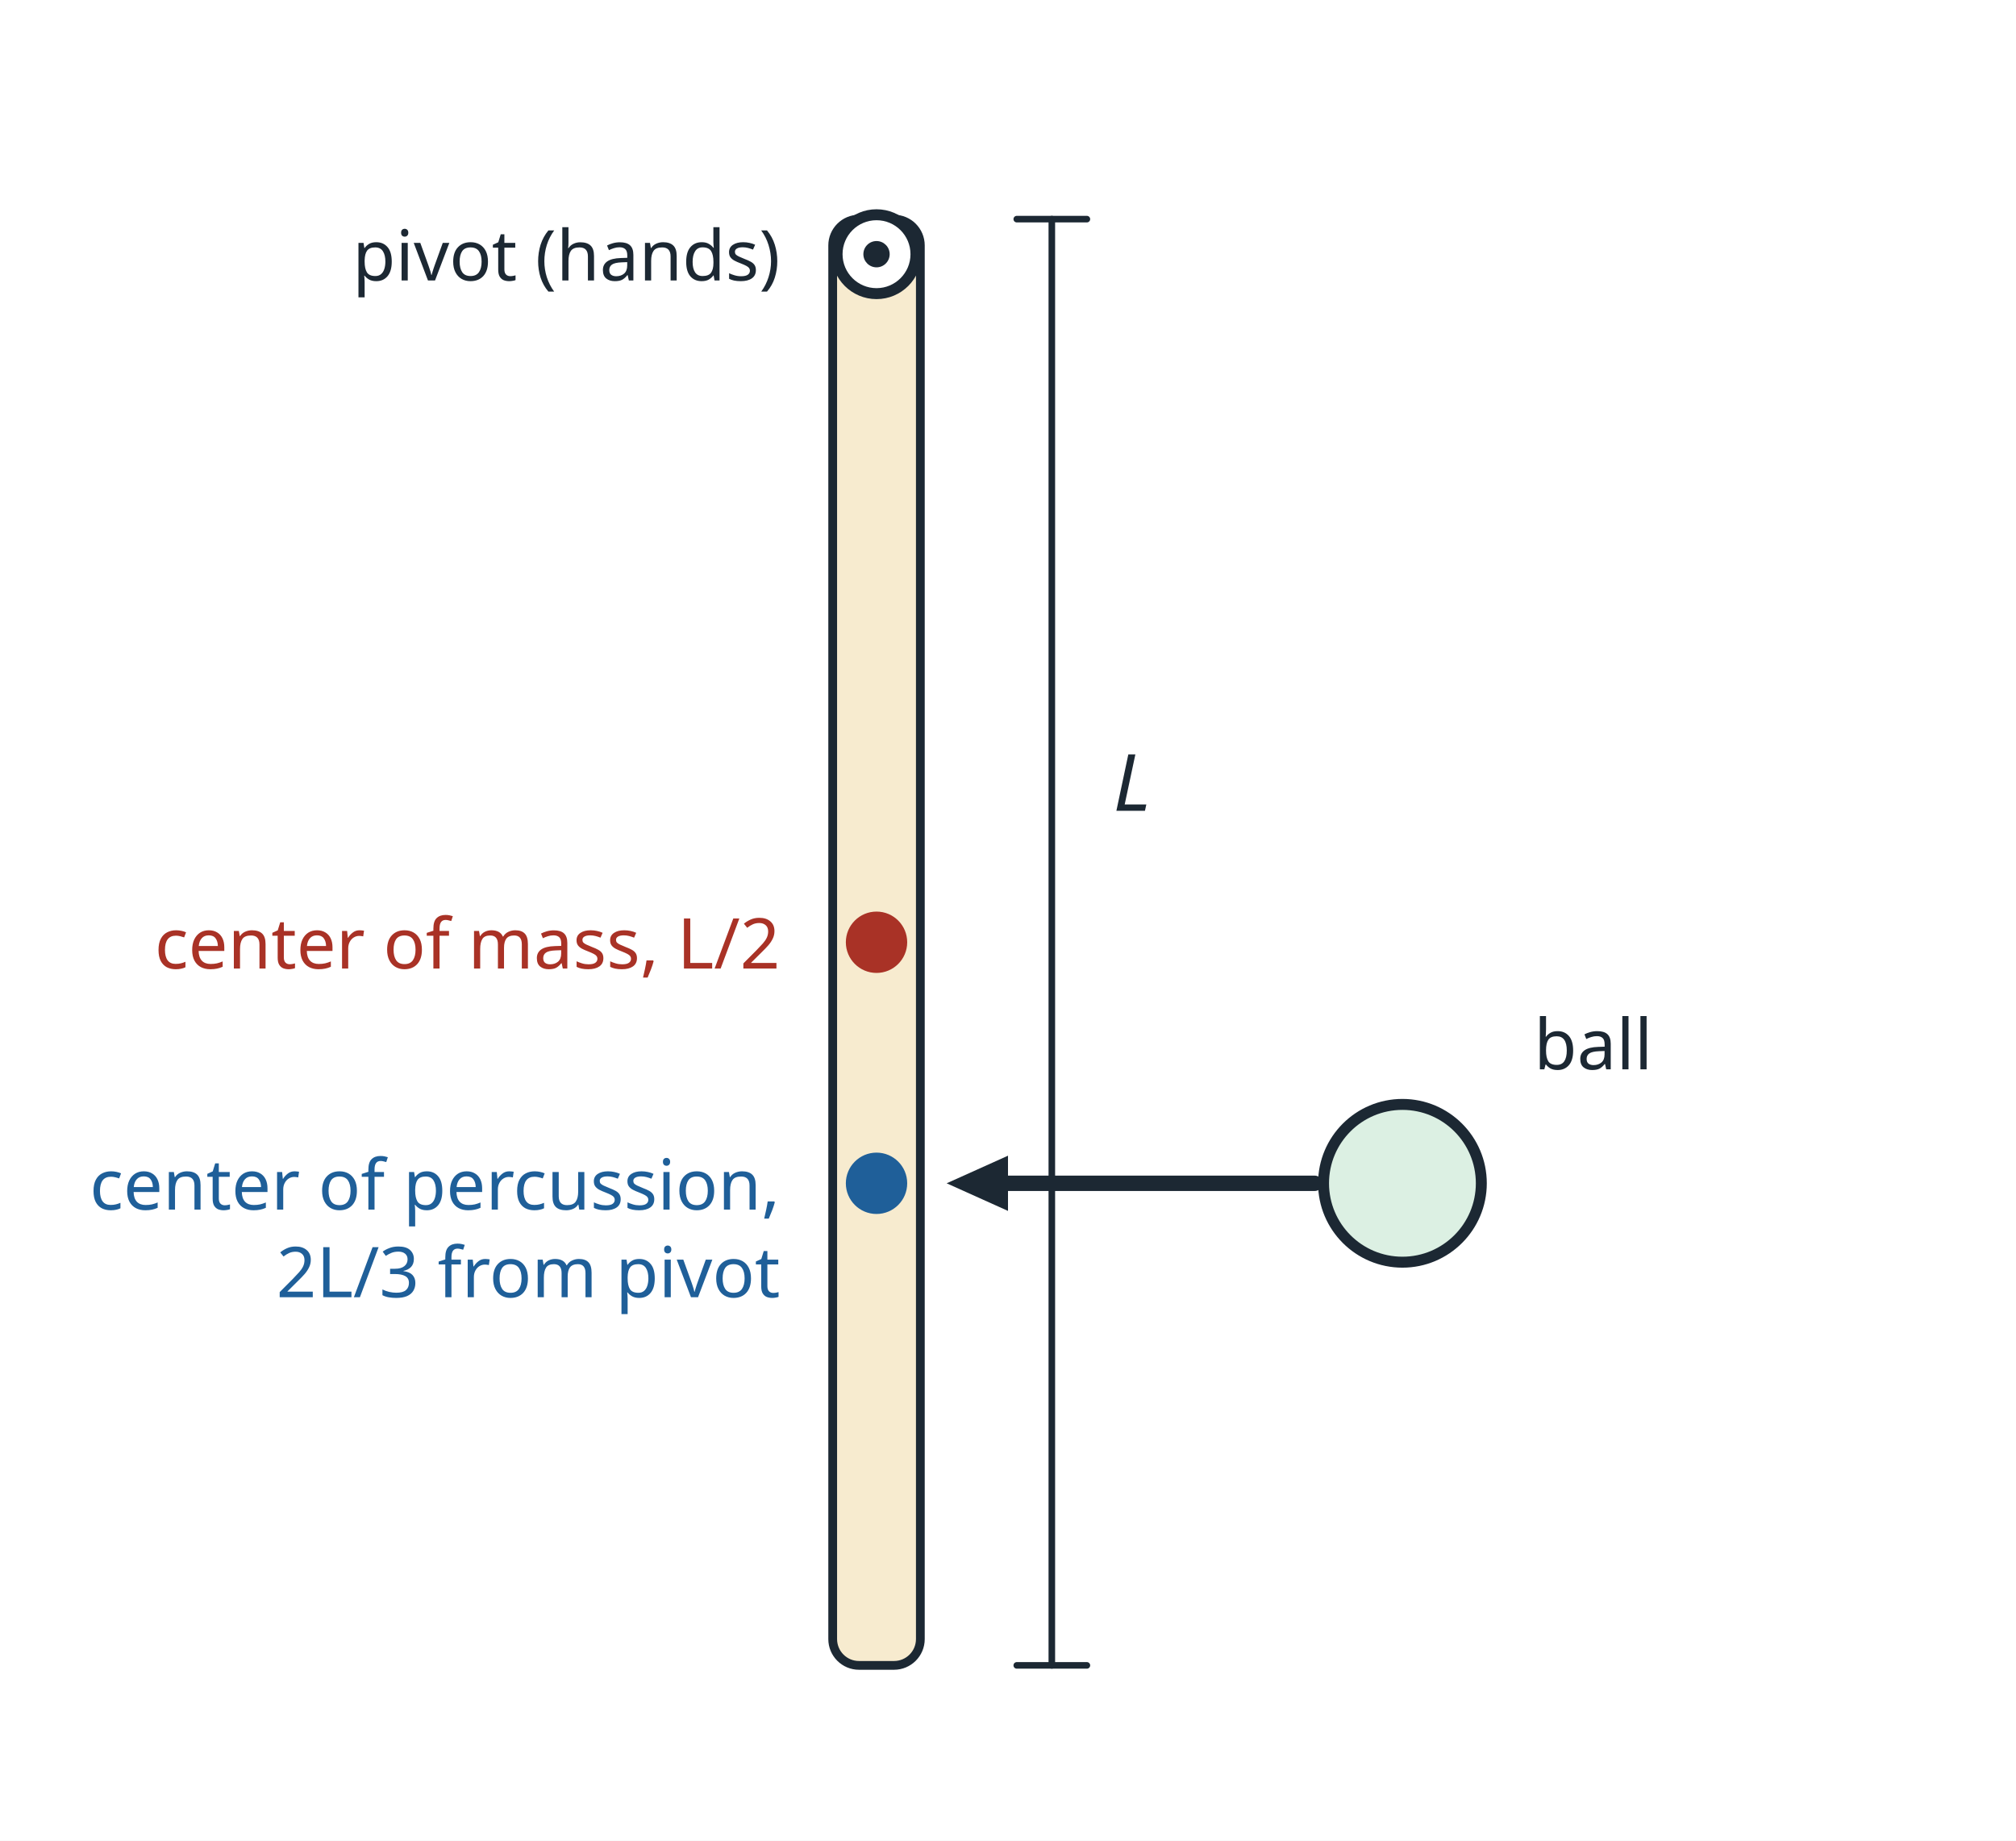
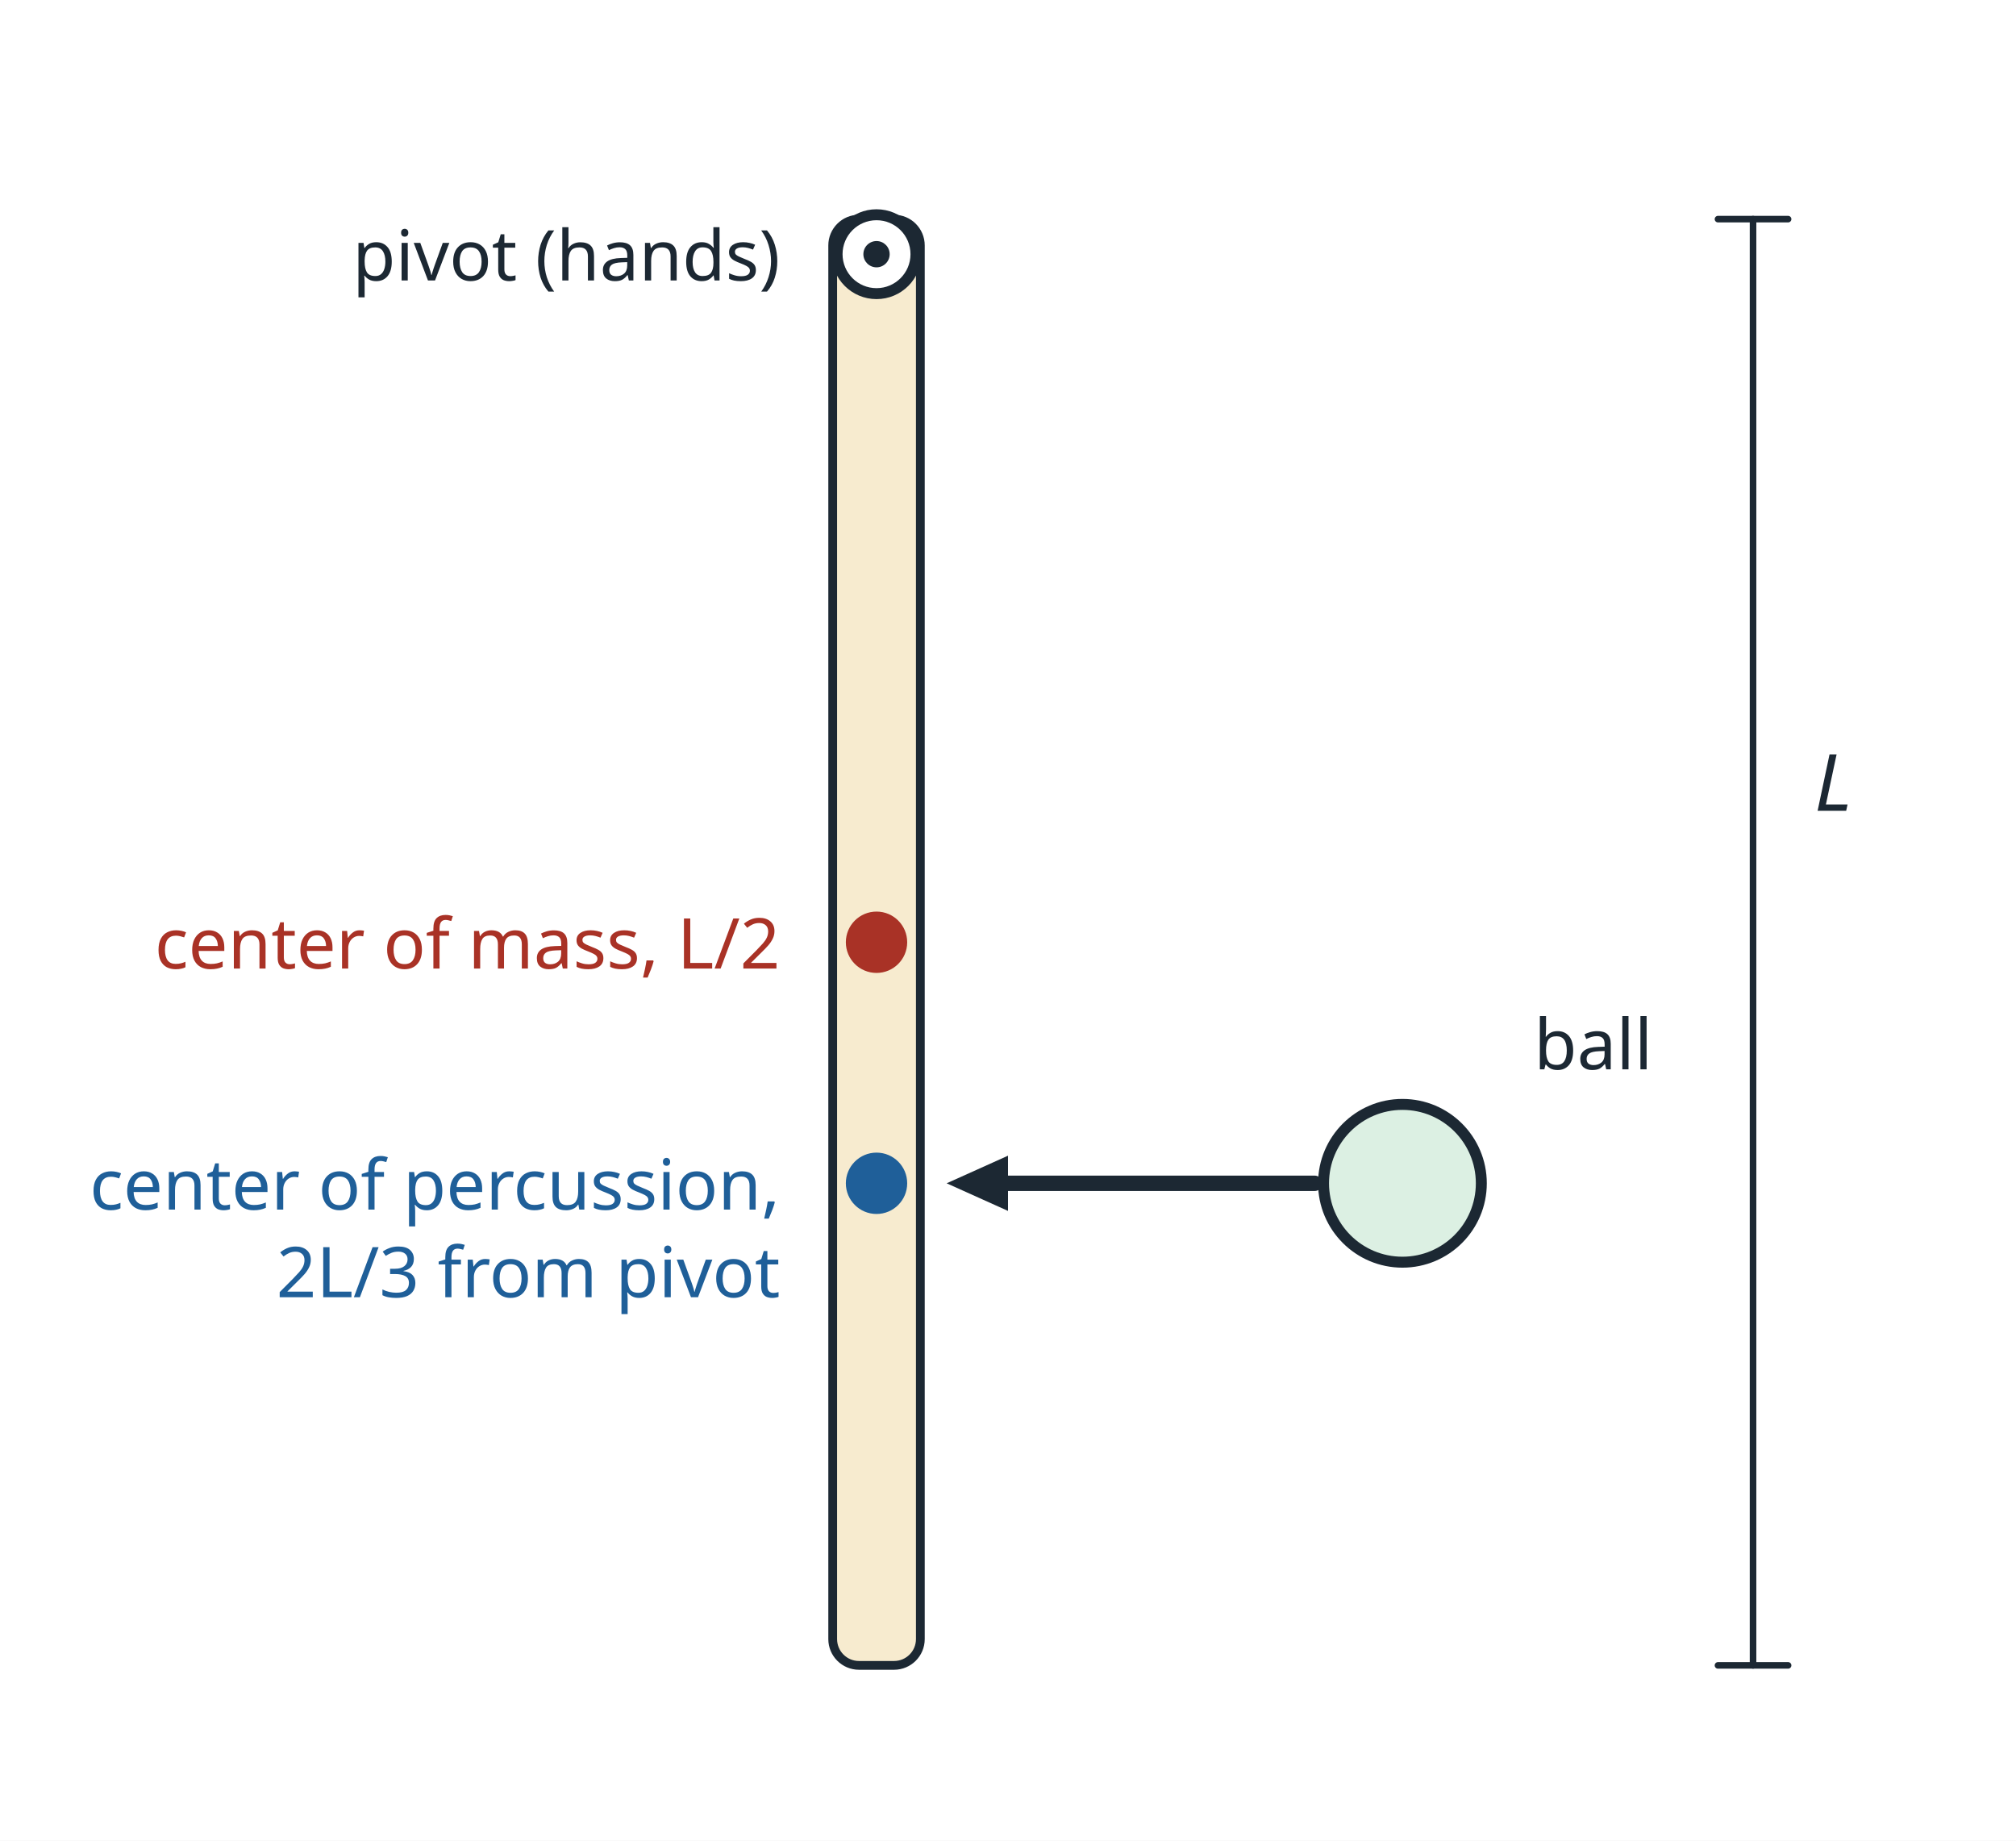
<svg xmlns="http://www.w3.org/2000/svg" viewBox="0 0 460 420" width="460" height="420" role="img">
  <rect x="0" y="0" width="460" height="420" fill="#ffffff" />
  <rect x="190" y="50" width="20" height="330" rx="6" fill="#f7ebcf" stroke="#1c2833" stroke-width="2" />
  <circle cx="200.0" cy="58.0" r="9.0" fill="#ffffff" stroke="#1c2833" stroke-width="2.5" />
  <circle cx="200.0" cy="58.0" r="3" fill="#1c2833" />
  <text x="178.0" y="64.0" font-family="sans-serif" font-size="16" fill="#1c2833" text-anchor="end">pivot (hands)</text>
  <circle cx="200.0" cy="215.0" r="7" fill="#a93226" />
  <text x="178.0" y="221.0" font-family="sans-serif" font-size="16" fill="#a93226" text-anchor="end">center of mass, L/2</text>
  <circle cx="200.0" cy="270.0" r="7" fill="#1f5f99" />
  <text x="178.0" y="276.0" font-family="sans-serif" font-size="16" fill="#1f5f99" text-anchor="end">center of percussion,</text>
  <text x="178.0" y="296.0" font-family="sans-serif" font-size="16" fill="#1f5f99" text-anchor="end">2L/3 from pivot</text>
  <circle cx="320.0" cy="270.0" r="18.0" fill="#dcf0e3" stroke="#1c2833" stroke-width="2.5" />
  <line x1="300.0" y1="270.0" x2="230.0" y2="270.0" stroke="#1c2833" stroke-width="3.5" stroke-linecap="round" />
  <polygon points="216.0,270.0 230.0,263.7 230.0,276.3" fill="#1c2833" />
  <text x="350.0" y="244.0" font-family="sans-serif" font-size="16" fill="#1c2833" text-anchor="start">ball</text>
-   <line x1="240.0" y1="50.0" x2="240.0" y2="380.0" stroke="#1c2833" stroke-width="1.5" stroke-linecap="round" />
-   <line x1="232.0" y1="50.0" x2="248.0" y2="50.0" stroke="#1c2833" stroke-width="1.5" stroke-linecap="round" />
-   <line x1="232.0" y1="380.0" x2="248.0" y2="380.0" stroke="#1c2833" stroke-width="1.5" stroke-linecap="round" />
-   <text x="254.0" y="185.0" font-family="sans-serif" font-size="18" fill="#1c2833" text-anchor="start" font-style="italic">L</text>
+   <line x1="400.0" y1="50.0" x2="400.0" y2="380.0" stroke="#1c2833" stroke-width="1.5" stroke-linecap="round" />
+   <line x1="392.0" y1="50.0" x2="408.0" y2="50.0" stroke="#1c2833" stroke-width="1.5" stroke-linecap="round" />
+   <line x1="392.0" y1="380.0" x2="408.0" y2="380.0" stroke="#1c2833" stroke-width="1.5" stroke-linecap="round" />
+   <text x="414.0" y="185.0" font-family="sans-serif" font-size="18" fill="#1c2833" text-anchor="start" font-style="italic">L</text>
</svg>
